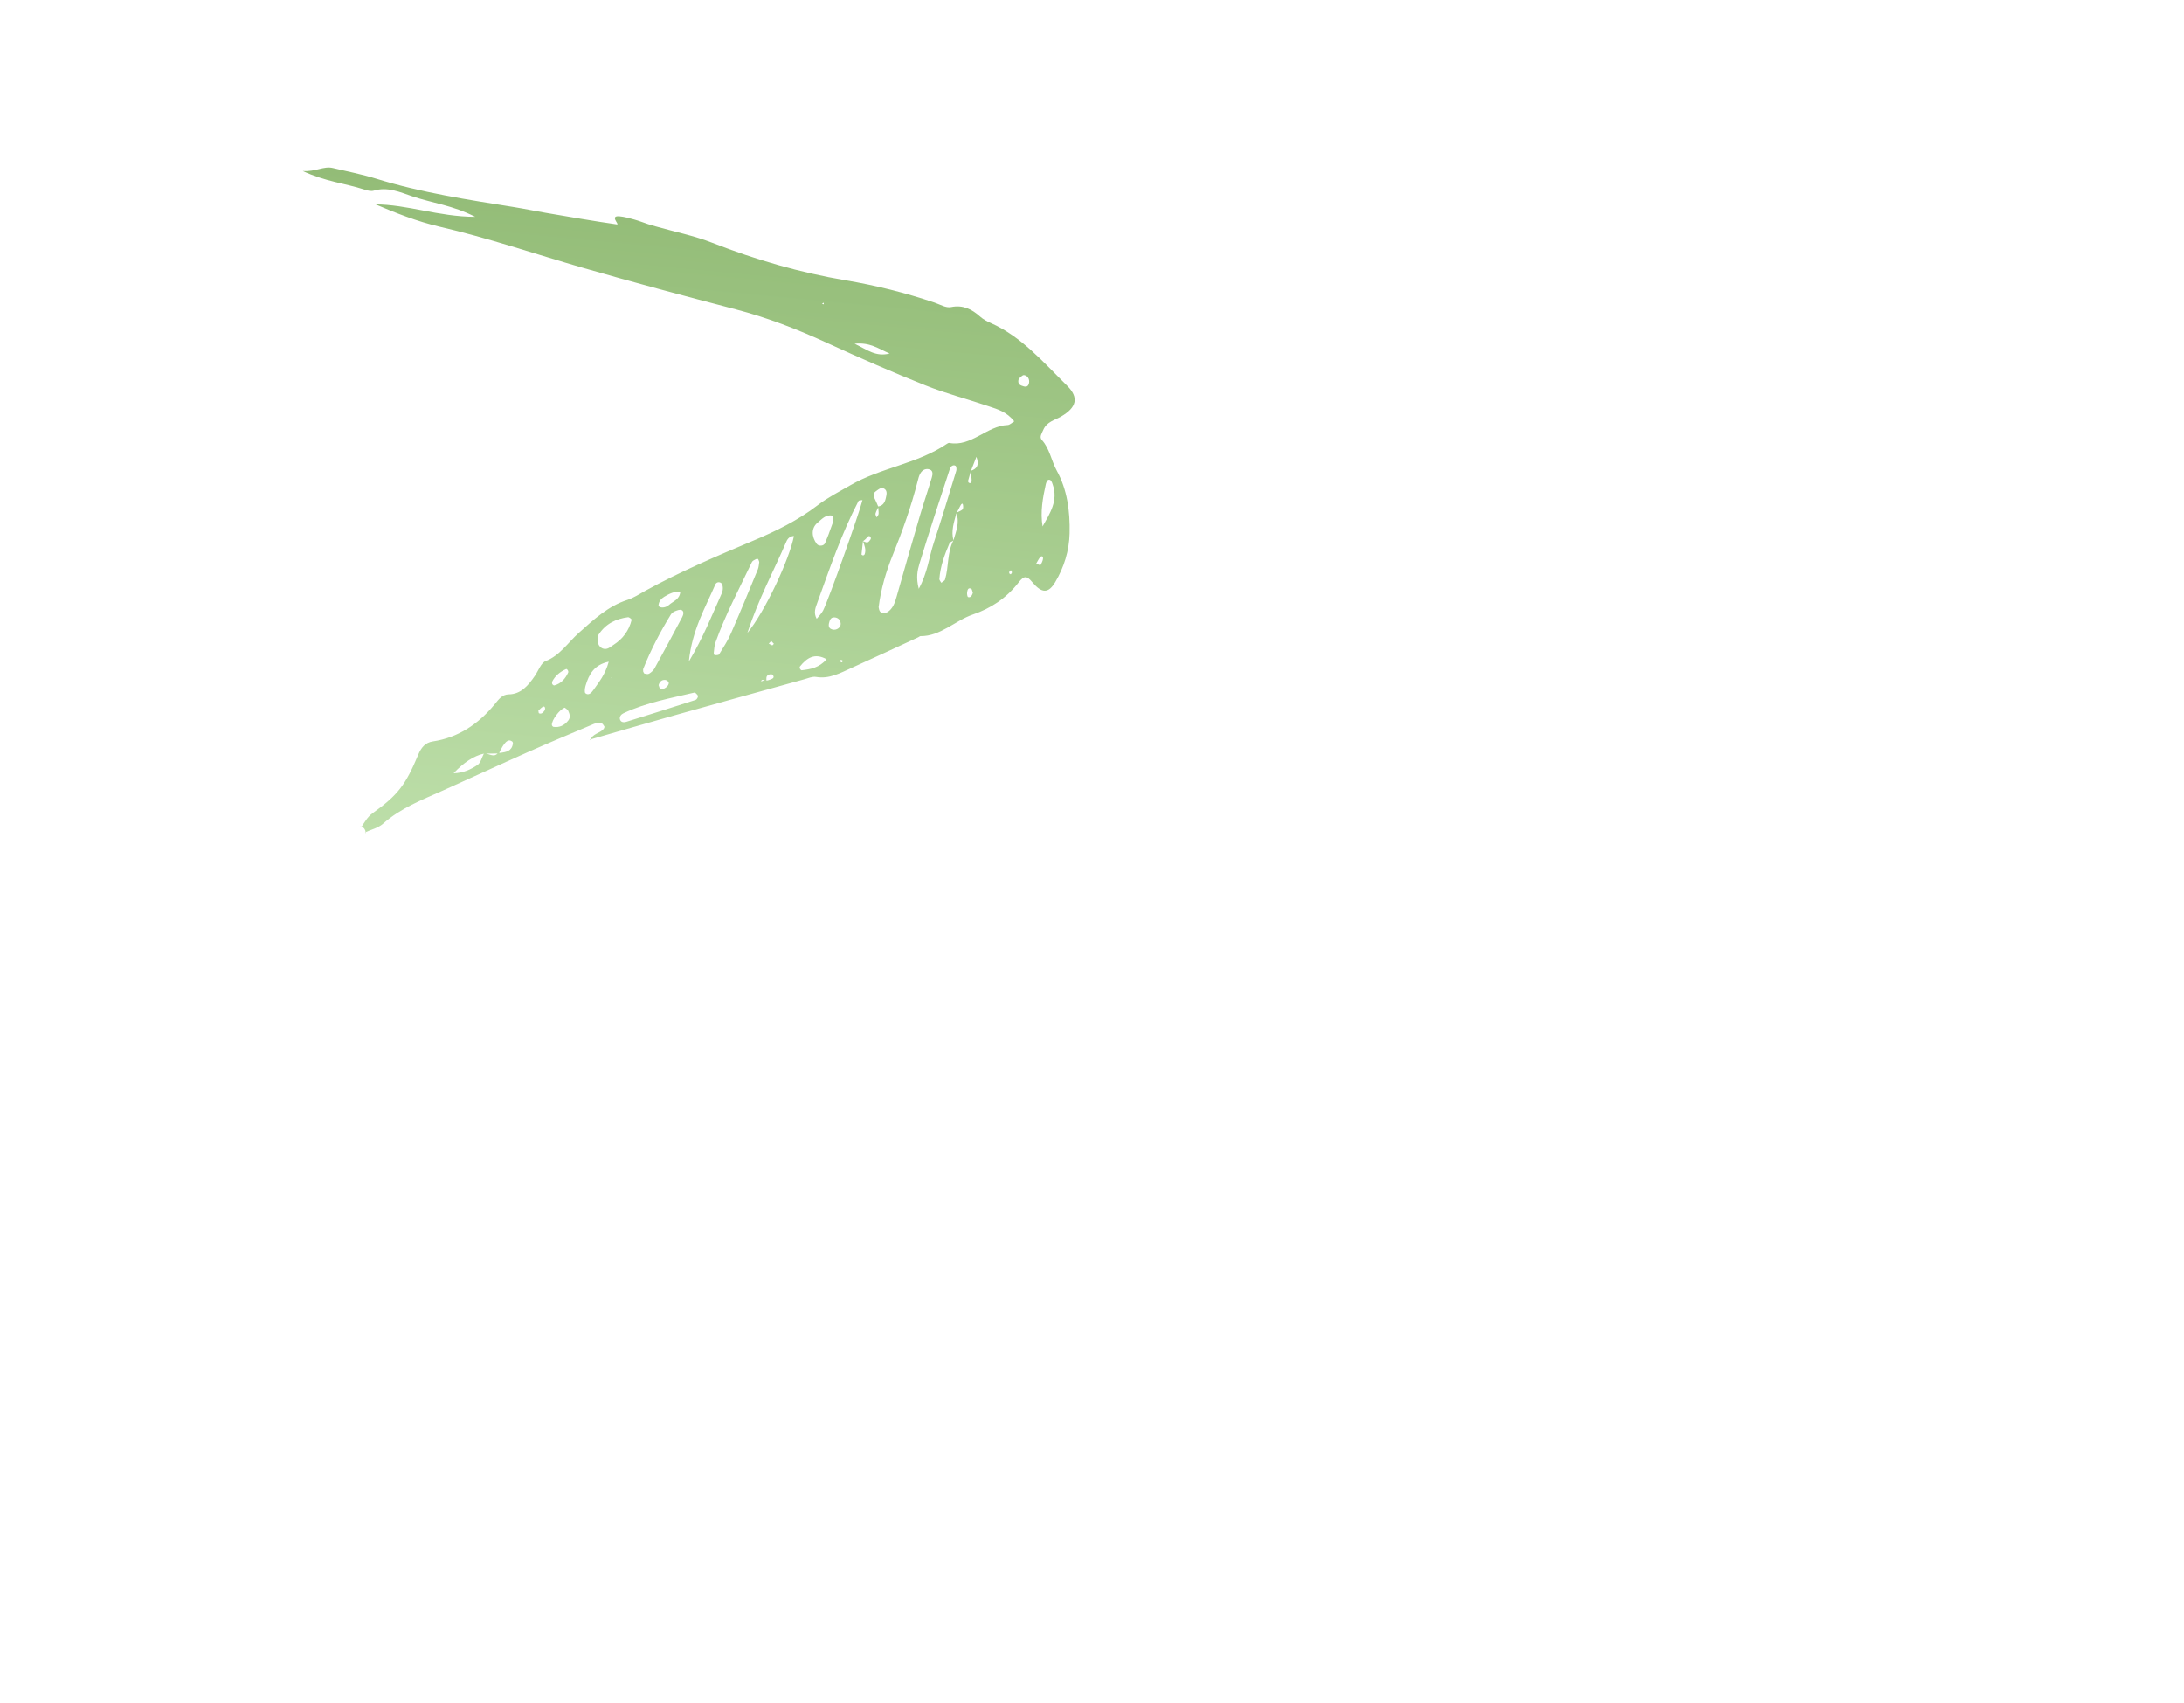
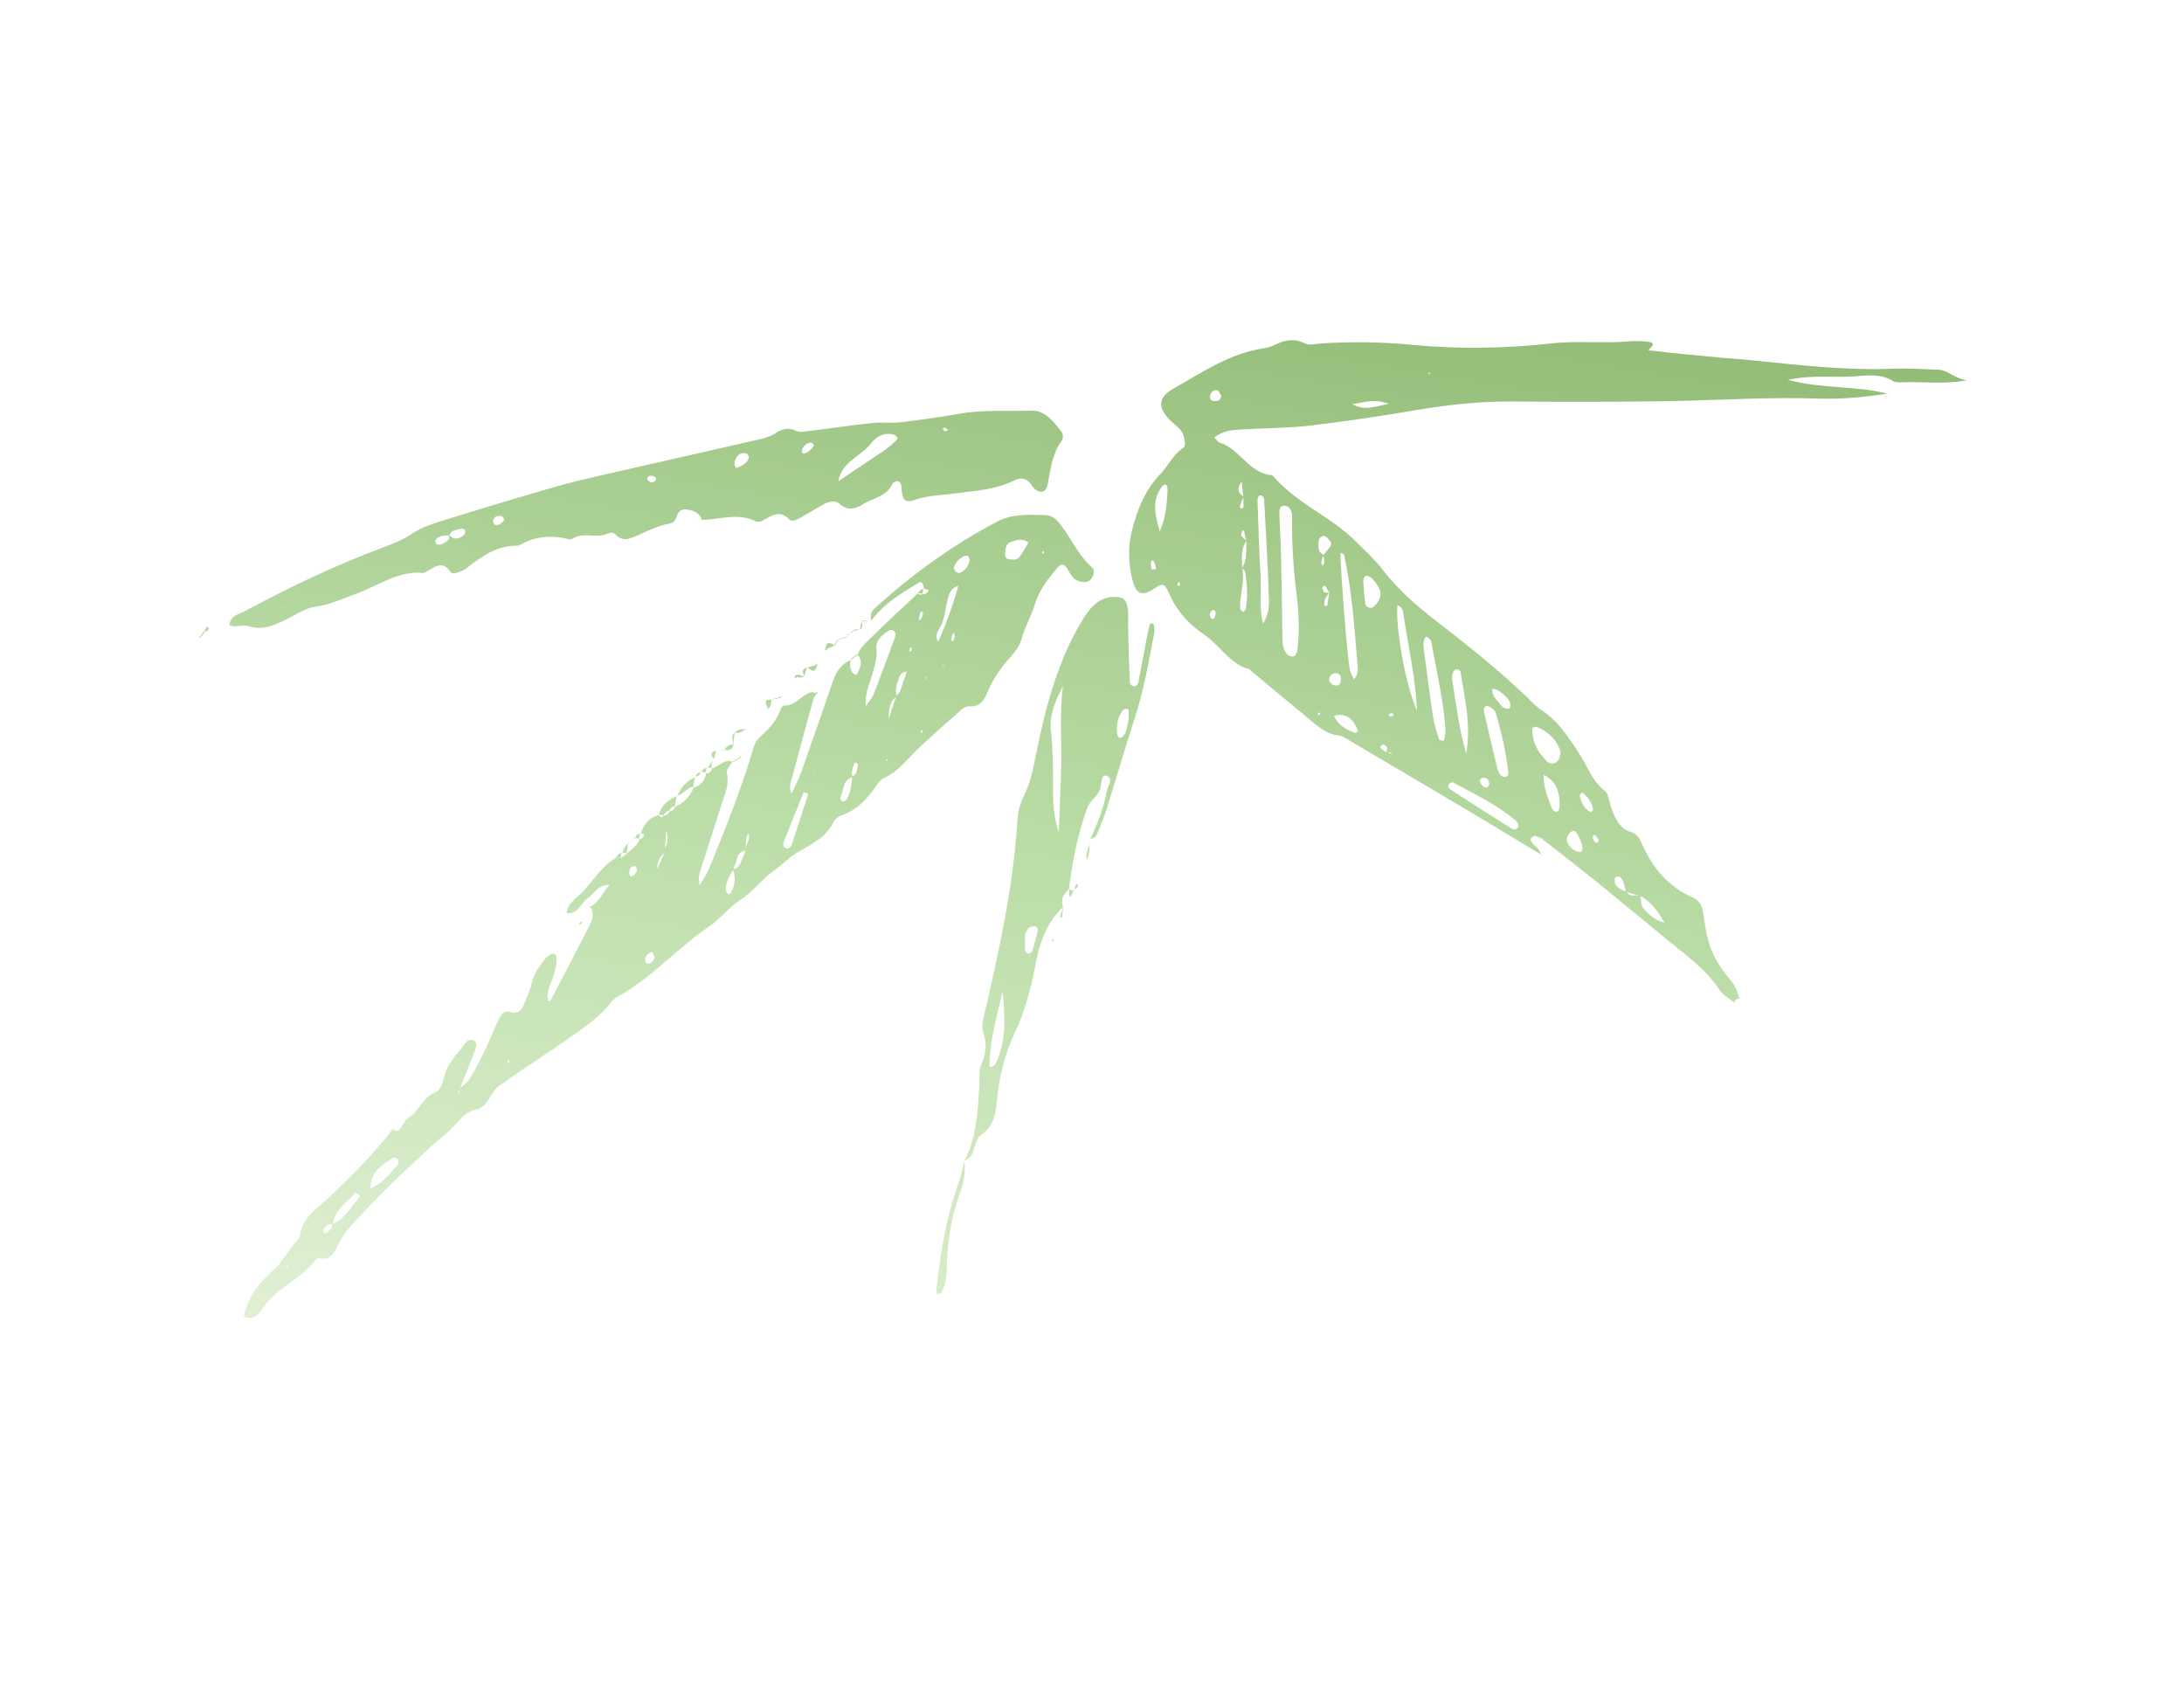
- <svg xmlns="http://www.w3.org/2000/svg" id="_레이어_1" data-name="레이어_1" version="1.1" viewBox="-80 -80 721.16 562.14">
+ <svg xmlns="http://www.w3.org/2000/svg" version="1.1" viewBox="-80 -80 721.16 562.14">
  <defs>
    <linearGradient id="leafGradient" x1="0" y1="0" x2="0" y2="402.14" gradientUnits="userSpaceOnUse">
      <stop offset="0%" stop-color="#93BC77" />
      <stop offset="52%" stop-color="#BBDDA7" />
      <stop offset="100%" stop-color="#E0F0D4" />
    </linearGradient>
    <style>
+       .st0 {
+         fill: none;
+       }
+ 
      .leaf-sway {
-       transform-box: fill-box;
-       transform-origin: 50% 85%;
-       animation: wind_sub_C 6.15s cubic-bezier(0.38, 0.03, 0.29, 1) -3.7s infinite;
+         transform-box: fill-box;
+         transform-origin: 50% 85%;
+         animation: wind_sub_C 6.15s cubic-bezier(0.38, 0.03, 0.29, 1) -3.7s infinite;
      }
+ 
      @keyframes wind_sub_C {
-       0% {
-       transform: translateY(0px) rotate(0.45deg);
-       }
-       15% {
-       transform: translateY(0.35px) rotate(-0.95deg);
-       }
-       38% {
-       transform: translateY(-0.6px) rotate(-0.3deg);
-       }
-       64% {
-       transform: translateY(-0.3px) rotate(1.35deg);
-       }
-       83% {
-       transform: translateY(0.5px) rotate(0.85deg);
-       }
-       100% {
-       transform: translateY(0px) rotate(0.45deg);
-       }
+         0% {
+           transform: translateY(0px) rotate(0.45deg);
+         }
+         15% {
+           transform: translateY(0.35px) rotate(-0.95deg);
+         }
+         38% {
+           transform: translateY(-0.6px) rotate(-0.3deg);
+         }
+         64% {
+           transform: translateY(-0.3px) rotate(1.35deg);
+         }
+         83% {
+           transform: translateY(0.5px) rotate(0.85deg);
+         }
+         100% {
+           transform: translateY(0px) rotate(0.45deg);
+         }
      }
    </style>
  </defs>
-   <g transform="translate(561.16 0) scale(-1 1) rotate(-5.4 280.58 201.07)">
+   <g transform="rotate(9.65 307 72)">
    <g class="leaf-sway" fill="url(#leafGradient)">
      <path d="M449.15,179.94c-8.96-3.52-17.91-7.08-26.89-10.54-13.88-5.35-27.78-10.65-41.68-15.94-1.28-.49-2.64-1.26-3.91-1.16-4.35.34-7.8-2.04-11.38-4.08-7.01-4-13.98-8.08-20.96-12.14-.24-.14-.46-.42-.71-.44-6.54-.55-10.85-6.18-16.55-8.74-5.56-2.5-10.45-6.33-14.01-11.95-1.6-2.53-2.54-2.44-4.48-.52-3.47,3.42-5.64,3.31-7.56-.75-2.42-5.13-3.6-10.72-3.19-16.48.52-7.24,2.13-14.27,6.17-20.18,2.11-3.1,3.01-7.03,5.85-9.61.99-.89.23-2.15-.13-3.28-.91-2.93-3.51-3.62-5.5-5.05-4.72-3.38-5.38-6.71-.97-10.31,8.48-6.92,16.53-14.71,26.96-18.19,1.29-.43,2.62-.96,3.73-1.78,3.05-2.25,6.08-3.4,9.9-2.24,1.65.5,3.72-.53,5.58-.97,9.88-2.32,19.82-3.82,29.94-4.56,15.17-1.11,30.14-3.94,44.9-8.17,6.28-1.8,12.83-2.47,19.26-3.66.81-.15,1.62-.29,2.42-.47,1.6-.37,3.18-.83,4.8-1.12,1.61-.29,3.24-.58,4.87-.58,3.5,0-.38,2.78.61,2.74,7.89-.37,15.77-1.01,23.65-1.59,3.53-.26,7.06-.66,10.6-.89,15.51-1,31.02-1.86,46.34-5.07,4.81-1.01,9.72-1.48,14.58-2.16,3.07-.43,5.51,1.82,9.78,1.92-7.71,2.76-14.34,2.74-20.74,4.16-1.05.24-2.3.46-3.24.08-4.4-1.78-8.67-.3-12.85.69-6.63,1.57-13.52,1.68-21.29,4.77,12.08,1.11,22.74-2,33.47-.96l.19-.19c-7.32,2.34-14.69,4.48-22.28,5.5-16.24,2.17-32.22,6.01-48.33,9.05-17.18,3.24-34.42,6.13-51.67,8.93-10.55,1.71-20.78,4.61-30.92,8.16-11.15,3.9-22.38,7.59-33.69,10.91-7.1,2.08-14.42,3.23-21.61,4.94-2.9.69-5.93,1.21-8.71,4.13.72.51,1.34,1.32,2.05,1.41,6.79.89,11.31,8.4,18.62,7.7.24-.02.52.17.73.34,9.24,7.61,20.92,9.83,30.53,16.67,3.43,2.44,6.98,4.67,10.12,7.58,6.07,5.64,12.95,9.82,20.07,13.64,11.49,6.16,22.97,12.39,33.87,19.79,1.85,1.26,3.65,2.72,5.66,3.58,6.05,2.58,10.47,7.52,14.92,12.33,3.27,3.53,5.53,8.07,10.05,10.32,1.43.71,2.07,3.37,3.05,5.15,1.88,3.41,4.04,6.49,8.01,6.92,2.22.24,3.18,2,4.33,3.69,4.86,7.2,11.14,12.16,19.17,14.14,2.46.61,3.63,2.37,4.38,4.76,3.21,10.33,5.4,13.93,13.17,20.67,1.61,1.4,2.35,3.23,3.33,5l.29-.31c-1.14.2-1.8.92-1.97,2.18,0,0,.28-.3.28-.3-1.91-1.11-4.17-1.82-5.66-3.41-5.36-5.74-12.03-9.02-18.52-12.69-8.92-5.05-17.77-10.23-26.7-15.25-6.98-3.92-14.02-7.68-21.06-11.45-.7-.37-1.58-.45-2.37-.42-.38.01-.78.56-1.08.95-.11.14,0,.6.13.81,1.1,1.67,3.52,1.81,4.04,4.17l.21-.17ZM444.08,158.9l-.5.23.59-.13c.48.37.53.8.08,1.18-.1.09-.39-.08-.59-.13.14-.39.28-.79.41-1.16M365.49,106.25c-.59,1.33-1.34,2.62-.95,4.2.05.19.29.42.47.45.18.02.57-.18.57-.28,0-1.46-.04-2.91-.07-4.37-.37-.39-.83-.72-1.09-1.18-.35-.62-.71-.9-1.22-.53-.15.11-.25.62-.16.8.25.45.56,1.04.95,1.15.46.13,1.03-.18,1.51-.23M393.11,155.11c.25,0,.56-.12.75,0,.81.5,1.07.32.52-.12-.3-.24-1.01.14-1.53.24.19-.81.38-1.68-.43-2.16-.38-.23-1.13-.35-1.37-.12-.86.87-.1,1.27.57,1.6.46.23.93.42,1.49.56M332.31,79.78c-.22,1.05-.52,2.1-.64,3.16-.09.75.33,1.06.89.77.15-.08.29-.43.26-.62-.17-1.08-.39-2.14-.59-3.21-.44-1.54-.88-3.09-1.39-4.9-1.25,2.55-.6,3.97,1.48,4.8M335.72,94.03c-1.52,3.05-.5,6.08.07,9.12,1.73,4.21.68,8.81,1.55,13.14.09.46.74.79,1.12,1.18.26-.4.75-.79.76-1.2.08-4.18-.95-8.12-2.21-12-.15-.45-.83-.69-1.23-1.09,1.15-3.05.38-6.06-.12-9.08-.34-.8-.73-1.59-1.01-2.41-.27-.79-.66-1.11-.84-.65-.19.5-.3,1.4-.04,1.67.53.57,1.33.85,1.95,1.32M478.83,187.08c1.32,2.1,3.18.27,4.72.78.55,1.32.77,3.12,1.7,3.88,2.1,1.72,4.47,3.12,7.63,3.49q-4.54-5.85-9.36-7.4c-1.64-.17-3.27-.34-4.91-.51-1.46-4-2.51-5.17-3.97-4.38-.18.1-.36.46-.34.69.14,2.58,1.97,2.97,3.74,3.43.25.07.52.04.79.03M361.63,94.35c-.15.8-.38,1.59-.41,2.39-.02.41.33.83.51,1.25.19-.4.58-.84.52-1.19-.13-.79-.48-1.54-.74-2.3.4-.73.78-1.49,1.22-2.19.61-.97,1.22-1.94.07-2.9-.8-.67-1.63-1.68-2.75-1.03-1.1.63-.84,1.89-.71,2.99.18,1.54.82,2.67,2.29,2.99M358.31,127.41c-.19-5.96-1.3-11.82-3-17.49-2.47-8.23-4.57-16.55-5.91-25.1-.14-.87-.26-1.8-.61-2.58-.51-1.12-1.42-1.82-2.62-1.71-1.55.13-1.55,1.48-1.32,2.61.86,4.37,1.92,8.69,2.76,13.07,1.75,9.04,3.44,18.1,5.11,27.16.39,2.1.85,4.11,2.53,5.41.4.31,1.01.35,1.54.38,1.03.05,1.28-.83,1.52-1.74M398.96,116.29c.06.71-.02,1.63.22,2.43,2.25,7.34,4.48,14.68,6.88,21.96.82,2.5,2.06,4.84,3.21,7.18.17.35.93.38,1.44.45.1.01.39-.48.38-.74-.03-1.16.04-2.38-.24-3.48-2.41-9.49-6.16-18.43-9.48-27.54-.17-.47-.78-.77-1.22-1.08-.18-.13-.53-.21-.68-.11-.2.14-.29.49-.51.92M345.69,120.14c1.3-3.56,1-6.05.55-8.27-2.2-10.77-4.64-21.49-7.07-32.2-.16-.71-.91-1.48-1.74-1.09-.3.14-.51,1.09-.41,1.59,1.68,8.16,3.31,16.33,5.17,24.44,1.11,4.85,1.1,10.01,3.5,15.54M378.31,133.18c1.33-1.91.72-3.68.29-5.35-3.04-11.71-5.82-23.51-10.38-34.66-.12-.29-.82-.29-1.27-.43.63,4.35,7.99,33.67,9.51,37.51.41,1.04,1.18,1.9,1.85,2.93M433.71,155.88c.02-.29.13-.61.06-.86-1.9-6.51-4.44-12.71-7.38-18.71-.24-.49-.73-.94-1.19-1.18-.7-.35-1.58-.84-2.2-.63-.93.32-.76,1.49-.43,2.28,2.46,5.94,4.96,11.86,7.51,17.75.33.75.98,1.41,1.62,1.9.36.27,1.01.18,1.51.11.19-.03.35-.43.52-.66M400.66,140c-2.64-11.75-6.8-21.33-9.98-31.27-.37-1.15-1.14-1.92-2.31-2.05.73,7.74,7.16,25.77,12.29,33.31M416.04,161.16c-.42.4-1.03.7-1.1,1.12-.07.4.32,1.18.68,1.33,7.34,3.16,14.7,6.26,22.07,9.33.75.31,1.74.4,2.15-.55.4-.93-.25-1.76-.97-2.18-7.21-4.26-15.11-6.42-22.83-9.05M419.01,151.21c-.08-10.42-3.69-18.12-6.29-26.11-.29-.9-1.23-1.13-1.97-.65-.36.23-.55.96-.62,1.5-.07.57-.01,1.22.17,1.76,2.52,7.44,4.7,15.05,8.72,23.51M449.57,147.36c0-1.02.2-1.72-.03-2.16-2.02-3.9-5.31-5.8-9.15-6.68-.39-.09-1.31.55-1.28.73.55,3.73,2.37,6.6,5.14,8.78.44.35.86.73,1.31,1.07,1.69,1.31,3.76.2,4.02-1.74M306.92,95.81c1.25-4.73.83-9.39.25-14.03-.07-.54-.37-1.38-.71-1.48-.89-.26-1.2.65-1.54,1.37-2.42,5.16,0,9.6,2,14.14M376.46,98.79c-.92,1.09-.46,2.26-.19,3.35.48,1.98,1.02,3.95,1.63,5.89.33,1.05,2,1.33,2.71.54,2.03-2.24,2.3-5.08.45-6.95-1.3-1.31-2.49-3.07-4.6-2.83M445.34,153.74c.77,4.44,2.62,7.06,4.19,9.83.55.96,1.38,2.01,2.5,1.26.38-.26.34-1.63.19-2.43-.74-3.91-2.21-7.22-6.87-8.66M373.8,146.16c2.15,3.02,4.96,3.79,7.84,4.4.18.04.48-.25.62-.46.11-.17.19-.55.1-.69-2.03-3.11-4.46-5.05-8.55-3.25M458.35,170.22c-.42.3-.98.51-1.22.93-.56.97-1.04,2.05-.3,3.19,1.13,1.75,2.68,2.63,4.65,2.53.21-.01.53-.31.58-.54.32-1.52-2.09-5.46-3.71-6.12M423.98,128.53c-.02,2.63,2.1,3.32,3.33,4.7,1.16,1.3,3.44,1.35,3.42.32-.03-1.32-.71-2.2-1.65-2.9-1.53-1.12-3.11-2.12-5.1-2.13M374.41,41.59c-5.06-.97-7.76.81-11.83,2.14,4.46,1.53,7.13-.38,11.83-2.14M463.36,162.17c-.82-2.18-2.38-3.63-4.26-4.7-.11-.07-.44.15-.57.33-.14.19-.27.54-.2.74.76,2.22,2.05,3.9,4.15,4.68.18.07.51-.12.67-.29.14-.15.14-.46.21-.75M374.15,134.39c-.15-.93-.25-2.18-1.61-2.23-1.1-.05-2.01.52-2.26,1.79-.25,1.29,1.12,2.5,2.54,2.26.8-.13,1.43-.57,1.33-1.83M319.35,48.03c-.43-.39-1.04-1.4-1.63-1.38-1.15.02-1.99,1.1-1.89,2.39.14,1.69,1.37,1.44,2.42,1.13.82-.24,1.37-.78,1.1-2.13M327.78,119.82c.21.82.49,1.68,1.43,1.51.24-.04.49-.94.47-1.43-.02-.78-.11-1.82-1.22-1.4-.33.12-.46.87-.68,1.33M307.87,108.23c-.36-.76-.63-1.52-1.05-2.17-.43-.66-1.03-.51-1.04.29-.01.75.32,1.54.64,2.23.05.11.85-.2,1.45-.36M428.21,159.87c-.23-1.28-.99-1.93-2.11-1.89-.4.01-1.04.42-1.13.78-.28,1.07,1.5,2.66,2.57,2.29.31-.11.46-.78.68-1.18M466.96,172.01c-.49-.49-.96-1.28-1.6-1.5-.44-.15-.76.7-.43,1.28.39.67.86,1.35,1.74,1.07.13-.04.16-.44.29-.86M392.56,141.88c-.32.28-.63.57-.95.85.17.19.36.57.5.54.41-.07.79-.29,1.19-.45-.24-.32-.49-.63-.74-.94M369.14,145.92c-.21.05-.59.06-.61.16-.12.66.17.82.75.4.04-.03-.09-.36-.14-.56M386.39,29.41l-.58-.33-.07.55.65-.22ZM315.9,112.54c.19-.11.48-.17.54-.34.07-.2.03-.56-.1-.72-.36-.45-.68-.28-.76.45-.02.19.21.4.32.61" />
+       <path d="M92.39,332.89c.55-1.22,1.1-2.44,1.65-3.66,0,0-.18.07-.18.07.62-.68,1.23-1.35,1.85-2.03l-.06.18c2.32-2.76,2.94-6.88,6.34-8.88,1.68-.99,2.05-3.41,2.17-5.52.29-5.01,3.26-8.66,5.34-12.75.29-.57,1.38-1.03,2.01-.93,1.34.21,1.56,1.62,1.34,2.76-.9,4.63-1.94,9.22-2.91,13.85.17.46-.84.89.02,1.32-.06-.51-.12-1.03-.18-1.55,3.22-2.69,4-6.89,5.26-10.7,1.48-4.46,2.45-9.12,3.66-13.69.48-1.83,1.35-3.55,3.29-3.24,2.42.39,3.58-.8,4.13-3.04.57-2.29.96-4.63,1.42-6.94,0,.01-.18-.14-.18-.14.38-1.71.46-3.62,1.22-5.1,1.17-2.25,1.78-5.17,4.37-6.16,1.36-.52,1.92,3.04,1.1,8.05-.42,2.56-1.36,5.09-.21,7.73.33-.2.72-.29.79-.51,2.91-8.97,5.85-17.93,8.65-26.95.64-2.04.46-4.17-1.07-5.86l-.12.35c2.91-1.67,3.22-5.2,5.3-8.26-3.76.38-4.41,3.74-6.3,5.45-2.12,1.93-2.33,6.18-6.12,6.07-.21-3.35,2.29-5.19,3.79-7.38,3.04-4.46,5.02-9.84,9.23-13.32l-.16-.22c.66,0,1.33,0,1.99,0l-.25.15c.62-.68,1.24-1.35,1.86-2.03l-.21.25c1.27-1.82,3.14-3.2,3.48-5.7l-.24.29c.97-.3,1.46-.95,1.3-2.09.96-.51,1.9-1.02,2.83-1.51-.6.24-.61-.26-.28-.19,1.06.23-.11-.65.14.52-.83.45-1.67.9-2.5,1.36-.49-.03-.99-.09-1.48-.17l.23.21c.42-3.36,1.91-5.85,4.85-7.15l-.19-.2c.66.65,1.33,1.35,1.94-.07l-.31.25c1.16-.12,1.8-.83,1.92-2.1l-.3.33c1.18-.12,1.69-.97,1.94-2.12l-.25.33c2.79-1.63,4.41-4.23,5.16-7.54l-.26.35c2.32-1.06,3.49-2.97,3.53-5.73l-.25.3c1.24-.02,1.77-.83,1.91-2.07l-.19.34c1.01-.8,2.08-1.54,3.03-2.42,1.06-.99,2.19-1.38,3.54-.99,0,0-.16-.22-.16-.22-.47,1.37-1.69,3.14-1.29,4.02,1.64,3.59.56,7.01.09,10.48-1.04,7.67-2.2,15.33-3.27,23-.2,1.43-.18,2.89.6,4.65.71-1.92,1.65-3.78,2.1-5.77,3.09-13.62,6.02-27.28,7.73-41.2.19-1.53.34-2.93,1.21-4.07,2.44-3.22,4.9-6.39,5.6-10.72.09-.53.53-1.38.86-1.41,3.61-.34,5.01-4.29,7.9-5.71.68-.34,1.61-.08,2.43-.1l.08-.37c-.4.75-1.07,1.46-1.15,2.25-.98,9.5-1.89,19.01-2.78,28.52-.11,1.15-.01,2.33.88,3.7.7-2.7,1.57-5.36,2.05-8.1,1.79-10.25,3.46-20.53,5.17-30.79.56-3.38,1.84-6.23,4.74-7.92l-.11-.3c-.2,1.55.22,2.95,1.08,4.13.29.4.89.56,1.38.74.1.04.41-.33.48-.57.64-2.31,1.25-4.63-1.22-6.21l.26.12c.52-2.74,2.28-4.72,3.76-6.78,4-5.57,8.21-10.95,12.35-16.41l-.17-.27c.69.59,1.38.55,2.07.01l-.32.23c1.06-.09,1.59-.84,1.92-1.85,0,0,.2.23.19.23-.71-.15-1.41-.3-2.11-.45l.23.18c-.38-1.08-.86-2.73-2.1-1.66-5.02,4.33-10.1,8.66-13.3,14.97l.03-.07c-.58-1.46-.66-2.81.38-4.14,10.37-13.21,21.97-24.97,34.98-34.96,4.57-3.51,10.16-4.12,15.57-4.87,2.01-.28,3.71.77,5.22,2.14,4.38,3.98,7.71,9.26,12.83,12.35.89.54,1,2.04.49,3.28-.49,1.2-1.29,1.82-2.51,1.92-2.02.17-3.55-.38-4.99-2.22-2.92-3.72-3.48-2.52-5.26.62-2.01,3.55-3.84,7.22-4.36,11.53-.5,4.12-2.08,7.98-2.44,12.22-.19,2.22-1.47,4.49-2.68,6.41-2.35,3.74-4.25,7.62-5.29,12.06-.68,2.92-1.59,5.77-5.09,6.11-2.08.2-3.13,2.34-4.38,3.82-3.33,3.95-6.44,8.12-9.66,12.19-3.18,4.01-5.35,9-9.72,11.88-.89.59-1.67,1.65-2.14,2.69-2.3,5.11-5.18,9.55-10.06,12.1-.9.47-1.78,1.63-2.1,2.68-1.7,5.47-5.85,8.24-9.73,11.47-2.58,2.15-4.55,5.16-6.98,7.55-3.47,3.4-5.68,8.13-9.19,11.26-3.46,3.1-5.58,7.43-8.74,10.43-9.09,8.62-15.79,19.84-25.57,27.63-.86.69-1.72,1.57-2.24,2.57-2.77,5.31-6.94,9.21-10.96,13.22-5.82,5.82-11.86,11.38-17.8,17.07-.82.79-1.52,1.76-2.41,2.43-3.22,2.41-2.62,8.01-6.85,9.62-4.19,1.59-5.56,6.38-8.41,9.51-2.69,2.95-5.07,6.24-7.53,9.43-2.65,3.43-5.28,6.87-7.83,10.39-2.38,3.28-4.72,6.6-6.91,10.03-2.33,3.65-5.06,7.01-6.41,11.41-.91,2.96-1.51,6.72-5.76,6.2-.37-.04-.95.62-1.21,1.1-3.87,7.27-11.37,11.17-14.61,19.04-.98,2.37-2.76,3.68-5.32,3.04l-.08.15c.15-7.8,4.19-13.45,8.64-18.9.77,1.2,2.06.53,2.98.96-.15-.26-.36-.5-.34-.71.1-.9-.1-1.03-.36-.29-.08.23.52.75.8,1.13-1.11-.29-2.22-.59-3.33-.88,1.3-2.6,2.6-5.2,3.9-7.79.52-1.04,1.56-2.08,1.53-3.09-.2-6.08,3.77-9.46,6.84-13.48,6.42-8.41,12.57-17.05,17.61-26.58l-.06.13c.64.95,1.33.37,2.01.09l-.05.17ZM186.59,229.39c1.35-.39,2.06-1.36,2.31-2.87.22-1.34.58-2.66.89-4.01-.53-1.82,1.16-3.67-.06-5.65-.91,2.03-.05,3.87.05,5.71-1.29.46-2.17,1.25-2.33,2.87-.14,1.38-.46,2.73-.65,4.14-.83,2.15-1.76,4.29-1.35,6.72.08.47.51.93.89,1.25.43.37.87.07,1.1-.66.81-2.64.65-5.16-.84-7.5M232.46,155.38c-1.07.23-1.92.78-2.18,2.04-.46,2.22-.92,4.45.19,6.62-1.79,1.63-2.05,3.62-1.38,7.85.59-3.98.9-6,1.17-8.06,1.03-1,1.16-2.35,1.33-3.75.2-1.62.57-3.22.82-4.89-.13-.09-.25-.18-.38-.26.14.15.29.3.43.45M163.55,227.85q-2.09,2.01-1.52,5.6c.51-1.89,1.02-3.78,1.51-5.74-.5-1.86,1.27-3.76-.68-7.04.32,3.37.51,5.28.69,7.19M220.62,192.8c-3.33,1.34-2.1,4.91-2.96,7.45-.06.18.62.95.94.94.43-.02,1.06-.41,1.24-.84,1.06-2.47.7-5.12.57-7.74,1.22-.98,1.29-2.4,1.19-3.86-.02-.25-.15-.56-.32-.7-.51-.44-.86-.2-1,.62-.23,1.42-.53,2.84.34,4.14M75.91,366.95c3.9-2.15,5.09-6.67,7.38-10.23.08-.12-.12-.64-.28-.72-.46-.22-1.34-.55-1.41-.42-2.05,3.73-5.72,6.55-5.49,11.57-1.8-.5-2.18,1.14-2.83,2.32-.09.17.07.72.1.72.45,0,1.01.08,1.33-.18.91-.73,1.36-1.78,1.21-3.07M220.88,168.97c.96-2.06,1.67-3.02,1.89-4.11,1.3-6.37,2.52-12.77,3.68-19.17.18-1.01.62-2.47-.82-2.91-1.21-.37-1.96.74-2.7,1.57-1.34,1.52-2.38,3.05-1.7,5.51.88,3.2.22,6.49-.16,9.73-.31,2.62-1.09,5.22-.19,9.39M207.02,200.61c-.52-.07-1.05-.15-1.57-.22-1.25,5.75-2.52,11.5-3.73,17.26-.18.86.09,1.82,1.04,1.95.92.13,1.59-.64,1.73-1.53.89-5.82,1.7-11.65,2.54-17.47M244.39,124.64c-2.61,1.4-2.6,3.48-2.77,5.41-.28,3.18.29,6.43-1.04,9.53-.54,1.26-1.12,2.92.38,4.38,1.53-6.31,2.7-12.51,3.42-19.32M86.34,353.27c3.57-2.2,5.39-5.59,7.35-8.8.41-.67.74-1.76-.3-2.29-.42-.22-1.18-.3-1.47-.03-3.04,2.83-6.41,5.51-5.58,11.12M264.82,106.67c-2.63-1.32-4.27.09-5.87.85-1.29.61-1.31,2.38-1.15,3.86.09.88.46,1.83,1.31,1.8,1.27-.05,2.8.12,3.57-1.31.8-1.49,1.32-3.15,2.14-5.2M241.95,119.3c.3.3.63.85,1.07,1.02.44.16,1.12.12,1.47-.17,1.37-1.11,2.19-2.64,2.1-4.56-.02-.44-.49-1.2-.8-1.22-1.7-.13-4.03,2.85-3.85,4.93M233.65,138.2c.25-.56.58-1.03.68-1.55.1-.54,0-1.63-.06-1.63-1.12-.06-.78.99-.87,1.63-.07.48.15,1,.25,1.56M166.01,262.31c-.26-.47-.49-.98-.82-1.38-.1-.12-.54.01-.77.14-1.08.62-1.52,1.66-1.27,2.92.07.37.73.93,1,.86,1.14-.31,1.83-1.17,1.86-2.54M155.55,235c-.24-.43-.48-1.22-.72-1.22-1.21,0-1.85.83-1.75,2.15.04.5.43,1.4.62,1.39,1.22-.1,1.53-1.24,1.85-2.31M239.09,155.99c-.07.02-.2.03-.21.07-.03.22-.03.46-.04.68.08-.02.24-.04.24-.07.02-.23.01-.45.01-.68M246.05,141.47c-.16-.48-.33-.96-.5-1.45-.17.45-.48.9-.48,1.35,0,.6-.35,1.54.67,1.58.08,0,.21-.96.31-1.48M207.7,193.13l.27-.11-.14-.48-.13.59ZM160.47,239.95l-.22-.33v.66s.22-.33.22-.33ZM232.49,148.8c.08-.25.25-.51.23-.75-.05-.86-.33-1.02-.63-.41-.11.21-.07.55,0,.8.04.15.27.24.41.35M244,150.98l-.31.43.39.14-.09-.57ZM124.33,303.8c-.12.19-.34.37-.35.57-.01.19.18.4.28.6.12-.18.34-.36.35-.55.01-.2-.17-.41-.28-.62M270.25,109.52c.07-.22.17-.44.17-.66,0-.06-.3-.12-.47-.19-.05.22-.15.44-.13.64,0,.08.28.14.43.2M230.48,185.05l.27.7.24-.72-.51.02ZM240.37,174.51c.55.04.66-.27.31-.88-.02-.04-.44.11-.45.19-.02.22.09.46.14.69" />
+       <path d="M157.28,117.35c-1.36-2.36-3.48-2.62-5.74-2.51-1.24.06-2.17.82-2.49,1.97-.43,1.53-.1,2.89-2.31,3.65-3.31,1.13-6.32,3.39-9.36,5.37-2.41,1.57-4.64,3.26-7.48,1.04-1.02-.8-2.12-.13-3.04.46-3.31,2.11-7.59.34-10.73,3.39-.63.61-2.11.22-3.19.21-4.46-.02-8.63,1.05-12.39,3.79-.68.5-1.37,1.2-2.12,1.31-6.32.95-10.73,5.28-14.99,9.96-.75.83-1.73,1.48-2.69,1.99-.69.36-1.96.79-2.26.44-3.38-3.82-5.77-.83-8.32,1.27-.21.18-.48.38-.73.4-8.33.51-14.2,6.92-21.13,10.75-3.89,2.15-7.55,4.81-11.8,6.08-2.98.89-5.32,3.05-7.77,4.89-4.05,3.03-7.89,6.02-13.29,5.25-1.92-.27-4.03,1.35-6.23.7-.1-3.25,2.42-3.94,4.09-5.23,13.38-10.36,27.1-20.12,41.61-28.49,3.12-1.8,6.15-3.65,8.9-6.25,2.63-2.49,5.94-4.23,9.14-5.86,11.38-5.77,22.8-11.43,34.27-16.98,4.98-2.41,10.08-4.55,15.18-6.67,16.31-6.77,32.64-13.45,48.95-20.23,1.76-.73,3.59-1.61,5-2.92,2.05-1.9,3.99-2.76,6.7-1.94,1.19.36,2.68-.23,3.97-.61,6.83-2.04,13.61-4.26,20.46-6.21,2.88-.82,5.93-.87,8.8-1.71,6.3-1.85,12.58-3.82,18.78-6.04,7.58-2.71,15.49-3.41,23.24-5.02,4.52-.94,7.76,2.14,10.93,4.99.83.75,1.28,2.08.69,3.27-2.32,4.66-1.97,9.73-2.07,14.76-.05,2.65-1.69,3.56-3.89,2.31-.48-.27-.93-.64-1.3-1.07-1.83-2.1-3.96-2.05-5.94-.6-5.57,4.07-12.02,5.45-18.26,7.42-4.43,1.4-9.01,2.13-13.21,4.49-2.87,1.61-3.98.58-4.91-3.68-.31-1.42-1.45-1.99-2.33-1.19-.21.19-.6.3-.65.52-1.21,4.88-5.62,5.89-8.6,8.6-2.22,2.01-4.65,2.97-7.52,1.16-1.91-1.2-3.75-.15-5.33,1.08-2.22,1.72-4.29,3.68-6.51,5.41-1.09.85-2.63,2.13-3.72,1.32-3.65-2.67-6.03-.24-8.67,1.91-.58.48-1.62.73-2.31.52-6.19-1.83-11.71,1.49-17.52,2.57h.14ZM26.63,166.48c-.36,1.15-.72,2.29-1.08,3.43-.46.45-.82.2-.51-.28.62-.97-.64-.12.4-.04.31-.96.63-1.93.92-2.86.49-.26.58-.19.29.2,0-.15,0-.3-.01-.45M107.53,121.29c-.34-1.02-.16-.9.31-.2-.63-.16-.69-.28-.18-.36-.04.19-.09.37-.13.56M52.29,154.32c.98-.54-.64-1.01.36-.53.18.08.45.27.44.41,0,.64-.34.8-.87.46.56-.44.68-.36.38.23-.1-.19-.2-.38-.3-.57M75.86,136.41c-.98.28-2.08.34-2.92.89-.74.49-1.94,1.38-.84,2.58.31.34,1.57.1,2.05-.33.91-.8,2.39-1.5,1.58-3.35,1.83,1.52,3.46.97,4.88-.71.27-.32.33-1.14.15-1.55-.14-.3-.93-.56-1.25-.4-1.38.68-3.18.79-3.65,2.87M199.37,97.4c3.08-2.92,6.17-5.83,9.24-8.77,2.82-2.7,5.87-5.17,7.94-8.6-1.1-1.34-2.15-1.12-3.2-.98-2.37.31-4.1,1.88-5.2,3.95-2.65,4.99-8.66,7.58-8.64,14.44l-.64-.3.5.25ZM169.15,94.43c-.34-.4-.63-1.07-.99-1.12-2.05-.3-3.41,1.16-3.47,3.69-.01.5.4,1.04.69,1.5.06.09.53-.05.75-.2,1.39-.92,2.71-1.93,3.01-3.87M189.54,86.79c-.21-.18-.39-.44-.62-.52-1.28-.43-3.21,1.71-2.93,3.24.04.24.24.6.42.65.97.24,3.19-2.19,3.13-3.37M90,130.44c1.22.13,2.03-.59,2.66-1.62.13-.22.23-.7.13-.81-.33-.35-.77-.85-1.14-.82-1.08.08-2.13.52-2.33,1.88-.06.41.44.92.68,1.37M138.49,107.95c.88-.07,1.64-.41,1.59-1.49-.01-.26-.85-.67-1.3-.66-.77.01-1.7.2-1.6,1.36.03.31.85.53,1.3.79M232.4,74.38c-.46-.18-.87-.4-1.3-.48-.14-.02-.34.33-.52.51.32.26.62.69.96.71.26.02.56-.46.86-.75" />
+       <path d="M297.4,217.04c-1.51,1.88-2.66,3.82-1.09,6.34l-.02-.04c-4.6,6.06-5.75,13.09-5.86,20.86-.1,7.58-.84,15.24-2.89,22.61-1.93,6.96-2.63,14.03-2.21,21.31.29,4.96,1.07,10.04-3.22,14.01-1.2,1.11-1.24,3.87-1.59,5.92-.28,1.66-1.2,2.58-2.37,3.39l.02.07c2.68-8.47,1.61-17.07.68-25.66-.25-2.34-1.14-4.54-.45-7.06.98-3.58.5-7.13-1.27-10.38-.74-1.36-.74-2.77-.65-4.3,1.33-22.4,2.52-44.8.04-67.21-.33-2.99.3-5.65,1.11-8.6,1.3-4.75,1.27-9.99,1.44-15.05.37-10.8,1.26-21.52,3.73-31.99,1.09-4.62,2.54-9.2,4.36-13.52,1.86-4.43,4.68-7.93,9.74-8.27,1.62-.11,2.53.27,3.28,1.71,1.1,2.15,1.25,4.53,1.67,6.89,1.09,6.16,2.39,12.27,3.67,18.39.1.47.7,1.09,1.12,1.15.84.11,1.64-.44,1.67-1.44.14-5.08.19-10.17.3-15.25.03-1.49.12-2.97.24-4.45,0-.13.42-.3.65-.32.21-.02.56.1.61.25.27.82.68,1.67.66,2.51-.21,9.87-.22,19.74-1.71,29.55-1.52,10.03-2.6,20.14-3.98,30.19-.45,3.24-1.16,6.45-1.94,9.61-.17.67-1.17,1.09-1.79,1.63l-.02.02c1.49-5.42,2.64-10.93,2.73-16.6.03-1.76,1.7-4.8-1.06-5.08-1.77-.18-1.01,2.89-1.19,4.49-.3,2.8-2.62,4.26-3.16,7.1-1.73,9.12-1.88,18.27-1.48,27.49l.21-.27ZM283.98,151.62c-1.63,4.96-2.94,10.14-1.38,15.33,1.37,4.55,2.14,9.18,3.04,13.83,1.1,5.64,1.42,11.58,5.1,18.58-1.08-8.17-1.86-14.33-2.71-20.48-1.25-9.03-3.65-17.88-4.04-27.26M281.26,254.24c-.6,9.35-1.51,17.28-.11,25.28,1.76-.27,1.88-1.62,2.13-2.69,1.75-7.28.23-14.25-2.02-22.59M307.25,158.76c-.1-.61-.27-1.75-.5-2.88-.05-.24-.36-.62-.47-.59-.5.14-1.21.26-1.4.65-.49,1.01-.96,2.12-1.07,3.24-.37,3.66.77,6.79,1.95,5.83,1.81-1.47,1.12-3.73,1.49-6.25M285.39,234.31c.3,1.84.52,3.6.93,5.32.1.4.8.87,1.22.88.37,0,1.02-.56,1.08-.95.33-2.34.58-4.71.72-7.07.03-.43-.57-1.29-.85-1.27-.75.04-1.66.25-2.18.78-.52.52-.63,1.52-.93,2.32" />
+       <path d="M278.15,311.43c1.1,3.5,1.06,7.13.39,10.63-1.59,8.32-1.43,16.59-.2,24.92.43,2.92.67,5.91-.41,8.78-.07.19-.39.33-.61.38-.26.06-.73.07-.78-.04-.2-.55-.36-1.14-.4-1.73-.65-11.63-.75-23.24,1.27-34.76.46-2.62.54-5.33.77-8.05-.02-.05-.04-.12-.04-.12" />
+       <path d="M164.53,208.57c.73-3.1,2.3-5.52,4.84-7.13,0,0-.17-.24-.17-.24,0,1.3,0,2.59,0,3.89l.26-.35c-2.32.21-2.92,3.35-5.17,3.67l.24.16Z" />
+       <path d="M159.55,215.85c.26-3.59,2.4-5.62,4.99-7.28l-.24-.16c0,1.29,0,2.58,0,3.87l.25-.33c-1.06.25-1.7.96-1.94,2.12l.3-.33c-1.03.27-1.57,1.08-1.92,2.1,0,0,.31-.25.31-.25-.65.02-1.29.05-1.94.07l.19.2Z" />
+       <path d="M301.35,199.89c-.02,2.23.78,4.47,0,6.79-.99-2.31.43-4.54-.01-6.77,0,0,.02-.02.02-.02" />
+       <path d="M298.99,217.56c.03-.55.04-1.1.1-1.65.03-.27.13-.74.23-.75.54-.06.78.39.47,1.06-.21.44-.67.73-1.01,1.09,0,0,.21.25.21.25" />
+       <path d="M297.18,217.31c.6.09,1.2.17,1.81.26,0,0-.21-.25-.21-.25-.13.56-.26,1.12-.41,1.67-.07.27-.19.52-.29.79-.2-.33-.5-.63-.58-.99-.12-.55-.09-1.15-.11-1.73,0,0-.21.26-.21.26" />
+       <path d="M296.31,223.37c.05.86,0,1.73.16,2.56.17.89.05,1.2-.55.84-.12-.07-.08-.56-.04-.84.12-.86.27-1.72.41-2.59,0-.01.02.03.02.03" />
+       <path d="M294.9,235.27c-.14-.03-.4-.04-.41-.08-.02-.24.01-.49.03-.74.15.03.42.04.42.08.02.24-.02.49-.04.74" />
+       <path d="M157.15,117.36c-.67.02-1.34.04-2,.06.69-.03,1.38-.06,2.1-.08.04.01-.1.02-.1.02" />
+       <path d="M149.78,230.19c.09-1.39.53-2.59,1.53-3.5l-.15-.28c.02,1.29.04,2.58.06,3.88l.21-.26c-.63-.01-1.26-.02-1.89-.03l.24.19Z" />
+       <path d="M174.42,194.54c-.39,1.1-.69,2.22-.22,3.39l.19-.34c-.64,0-1.27,0-1.91,0l.28.21,1.6-3.02.06-.25Z" />
+       <path d="M179.7,184.81c-1.35,1.33.24,2.63.03,3.94h.17c-.07-1.36-.14-2.71-.2-4.06,0,0,0,.12,0,.12" />
+       <path d="M1.71,180.24c-.21.67.05,1.04.61.75.25-.13.5-.99.36-1.17-.39-.5-.77-.28-.89.42h-.08Z" />
+       <path d="M207.89,148.9c-.2.63-.4,1.25-.6,1.88l.22.06c.2-.62.41-1.23.61-1.85l-.24-.1" />
+       <path d="M207.29,150.78c-2.21-.78-2.58-.55-2.73,1.67l-.05.39c.99-.67,1.98-1.34,2.99-2,.02,0-.2-.06-.2-.06" />
+       <path d="M204.56,152.45c.71.91-.57.93.41.48.44-.21.12-.68-.45-.1,0,.02.05-.38.05-.38" />
+       <path d="M213.56,154.72c.62-.69,1.25-1.39,1.88-2.09,0,0-.26-.12-.26-.12-.57.64-1.15,1.27-1.72,1.91l.11.3Z" />
+       <path d="M140.54,255.11c-.46-.39-.78-.31-.87.27-.02.14.2.36.35.48.89.7-.67-.13.39-.41l.13-.34Z" />
+       <path d="M140.41,255.45c-.07-.2-.14-.4-.21-.59-.4.53-.3.63.32.28.01-.02-.12.31-.12.31" />
+       <path d="M142.22,249.22c.53,1.05-.73.75.32.57.47-.08.27-.63-.43-.24-.01.01.11-.33.11-.33" />
+       <path d="M147.99,232.13c.29-.98.71-1.82,1.78-1.94l-.24-.19c.01.69.02,1.37.03,2.06,0,0,.25-.15.25-.15-.66,0-1.33,0-1.99,0l.16.22Z" />
+       <path d="M151.31,226.69l1.72-1.84-.18-.27c-.23.99-.72,1.67-1.69,1.83l.15.28Z" />
+       <path d="M153.03,224.85c.13-1.07.54-1.85,1.66-1.84,0,0-.23-.21-.23-.21,0,.69,0,1.39-.01,2.08l.24-.29c-.62,0-1.24,0-1.85,0l.18.27Z" />
+       <path d="M169.38,201.44c.18-1.02.56-1.81,1.66-1.8l-.17-.26c-.13,1.07-.6,1.78-1.67,1.82l.17.24Z" />
+       <path d="M171.04,199.64c.16-1.08.75-1.67,1.72-1.83,0,0-.28-.21-.28-.21,0,.69,0,1.37,0,2.06l.25-.3c-.62,0-1.24.02-1.86.03l.17.26Z" />
+       <path d="M183.22,192.21c-.87.69-1.74,1.38-2.62,2.07,0,0,.16.22.16.23.79-.64,1.58-1.27,2.37-1.91l.09-.38Z" />
+       <path d="M174.36,194.79c.1-1.04.2-2.07.31-3.11,0,0-.02.06-.02.06-1.91.73-1.54,1.7-.24,2.79,0,.01-.05.26-.05.26" />
+       <path d="M183.13,192.59c-.09-.19-.17-.38-.26-.56-.3.55-.19.62.35.2,0-.02-.09.37-.09.37" />
+       <path d="M177.36,190.85c-.9.29-1.8.58-2.7.88,0,0,.02-.06.01-.06.93-.22,1.86-.44,2.79-.66,0,0-.1-.17-.1-.17" />
+       <path d="M179.73,188.75c-1.16.19-1.9.94-2.36,2.09,0,0,.1.17.1.17,1.29-.12,2.56-.28,2.43-2.27.01,0-.16,0-.16,0" />
+       <path d="M183.03,183.1c-1.3.11-2.49.49-3.33,1.71,0,0,0-.12,0-.12,1.31.3,2.23-.48,3.11-1.36l.22-.22Z" />
+       <path d="M.16,183.37l-.16.4s.34-.21.34-.21c0,0-.18-.19-.18-.19" />
+       <path d="M182.81,183.33c.02-.15.03-.3.05-.45-.49.26-.45.35.15.25.02-.02-.19.2-.19.2" />
+       <path d="M1.79,180.24c-.54,1.04-1.08,2.08-1.62,3.13,0,0,.18.19.18.19.66-1,1.5-1.91,1.36-3.32,0,0,.08,0,.08,0" />
+       <path d="M189.53,175c-.87-.72.82-.73-.25-.5-.18.04-.46.57-.4.78.3,1.15-.55-.56.46-.1l.2-.18Z" />
+       <path d="M231.54,129.45c.39-.89.84-1.71,1.82-1.92l-.23-.18c0,.69,0,1.38,0,2.07,0,0,.32-.23.31-.23-.69,0-1.38,0-2.07-.01l.17.27Z" />
+       <path d="M189.33,175.18c.68-.92.69-1.98.51-3.08h-.2c-.48.12-1.32.12-1.38.35-.28,1.17.23,2.04,1.25,2.55.01,0-.19.18-.19.18" />
+       <path d="M189.84,172.09c1.02-.39,2.04-.79,3.05-1.19l.1-.37c-1.1.52-2.2,1.05-3.33,1.57-.03,0,.17-.01.17-.01" />
+       <path d="M192.89,170.91c-.07-.18-.15-.35-.22-.53-.29.5-.19.57.32.19,0-.02-.1.35-.1.35" />
+       <path d="M204.57,167.44c-.86-.75.86-.65-.23-.52-.56.07-.61.37-.1.62,1,.49-.61.05.4-.46,0-.02-.07.36-.07.36" />
+       <path d="M196.14,162.99c.4,1.12-1.12.25-.09.63.57.21.79.02.74-.62-.1-1.2.26.59-.6-.14l-.05.13Z" />
+       <path d="M196.18,162.86c1.01.76,2,.43,2.98-.08l.17-.1c-1.07.06-2.22-.83-3.2.32,0,0,.04-.14.04-.14" />
+       <path d="M199.17,162.78c.17-1.06.34-2.12.51-3.19l-.18.15c-1.79.84-.84,1.89-.17,2.93.01,0-.16.11-.16.11" />
+       <path d="M217.96,140.84c-.99.15-1.97.3-2.96.45l.1.22c.96-.24,1.92-.49,2.89-.74,0,0-.03.06-.03.06" />
+       <path d="M215,141.3c-.08,1-.16,2-.26,3.01-.03,0,.05-.05.05-.05.97-.77.36-1.78.33-2.72-.02-.02-.12-.24-.12-.24" />
+       <path d="M199.68,159.59c1.28.39,2.95,2.05,3.11-1.17l.1-.38c-1.12.57-2.24,1.13-3.37,1.7-.02,0,.16-.15.16-.15" />
+       <path d="M212.45,145.6c.3-1.41,1.49-.96,2.32-1.34.02,0-.05.06-.03.05-.81.37-1.65.74-2.5,1.11-.01,0,.22.17.22.17" />
+       <path d="M211.02,147.47c-.15-1.19.83-1.35,1.42-1.88.01,0-.22-.18-.21-.17-.46.66-.94,1.31-1.43,1.96-.02-.01.22.09.22.09" />
+       <path d="M202.78,158.42c-.53-1.05.77-.69-.29-.51-.42.07-.23.58.38.15,0-.02-.09.36-.09.36" />
+       <path d="M208.13,148.99c.95-.51,1.9-1.02,2.88-1.53.02,0-.21-.1-.19-.08-.95.52-1.91,1.02-2.9,1.52-.02,0,.22.09.22.09" />
    </g>
  </g>
</svg>
